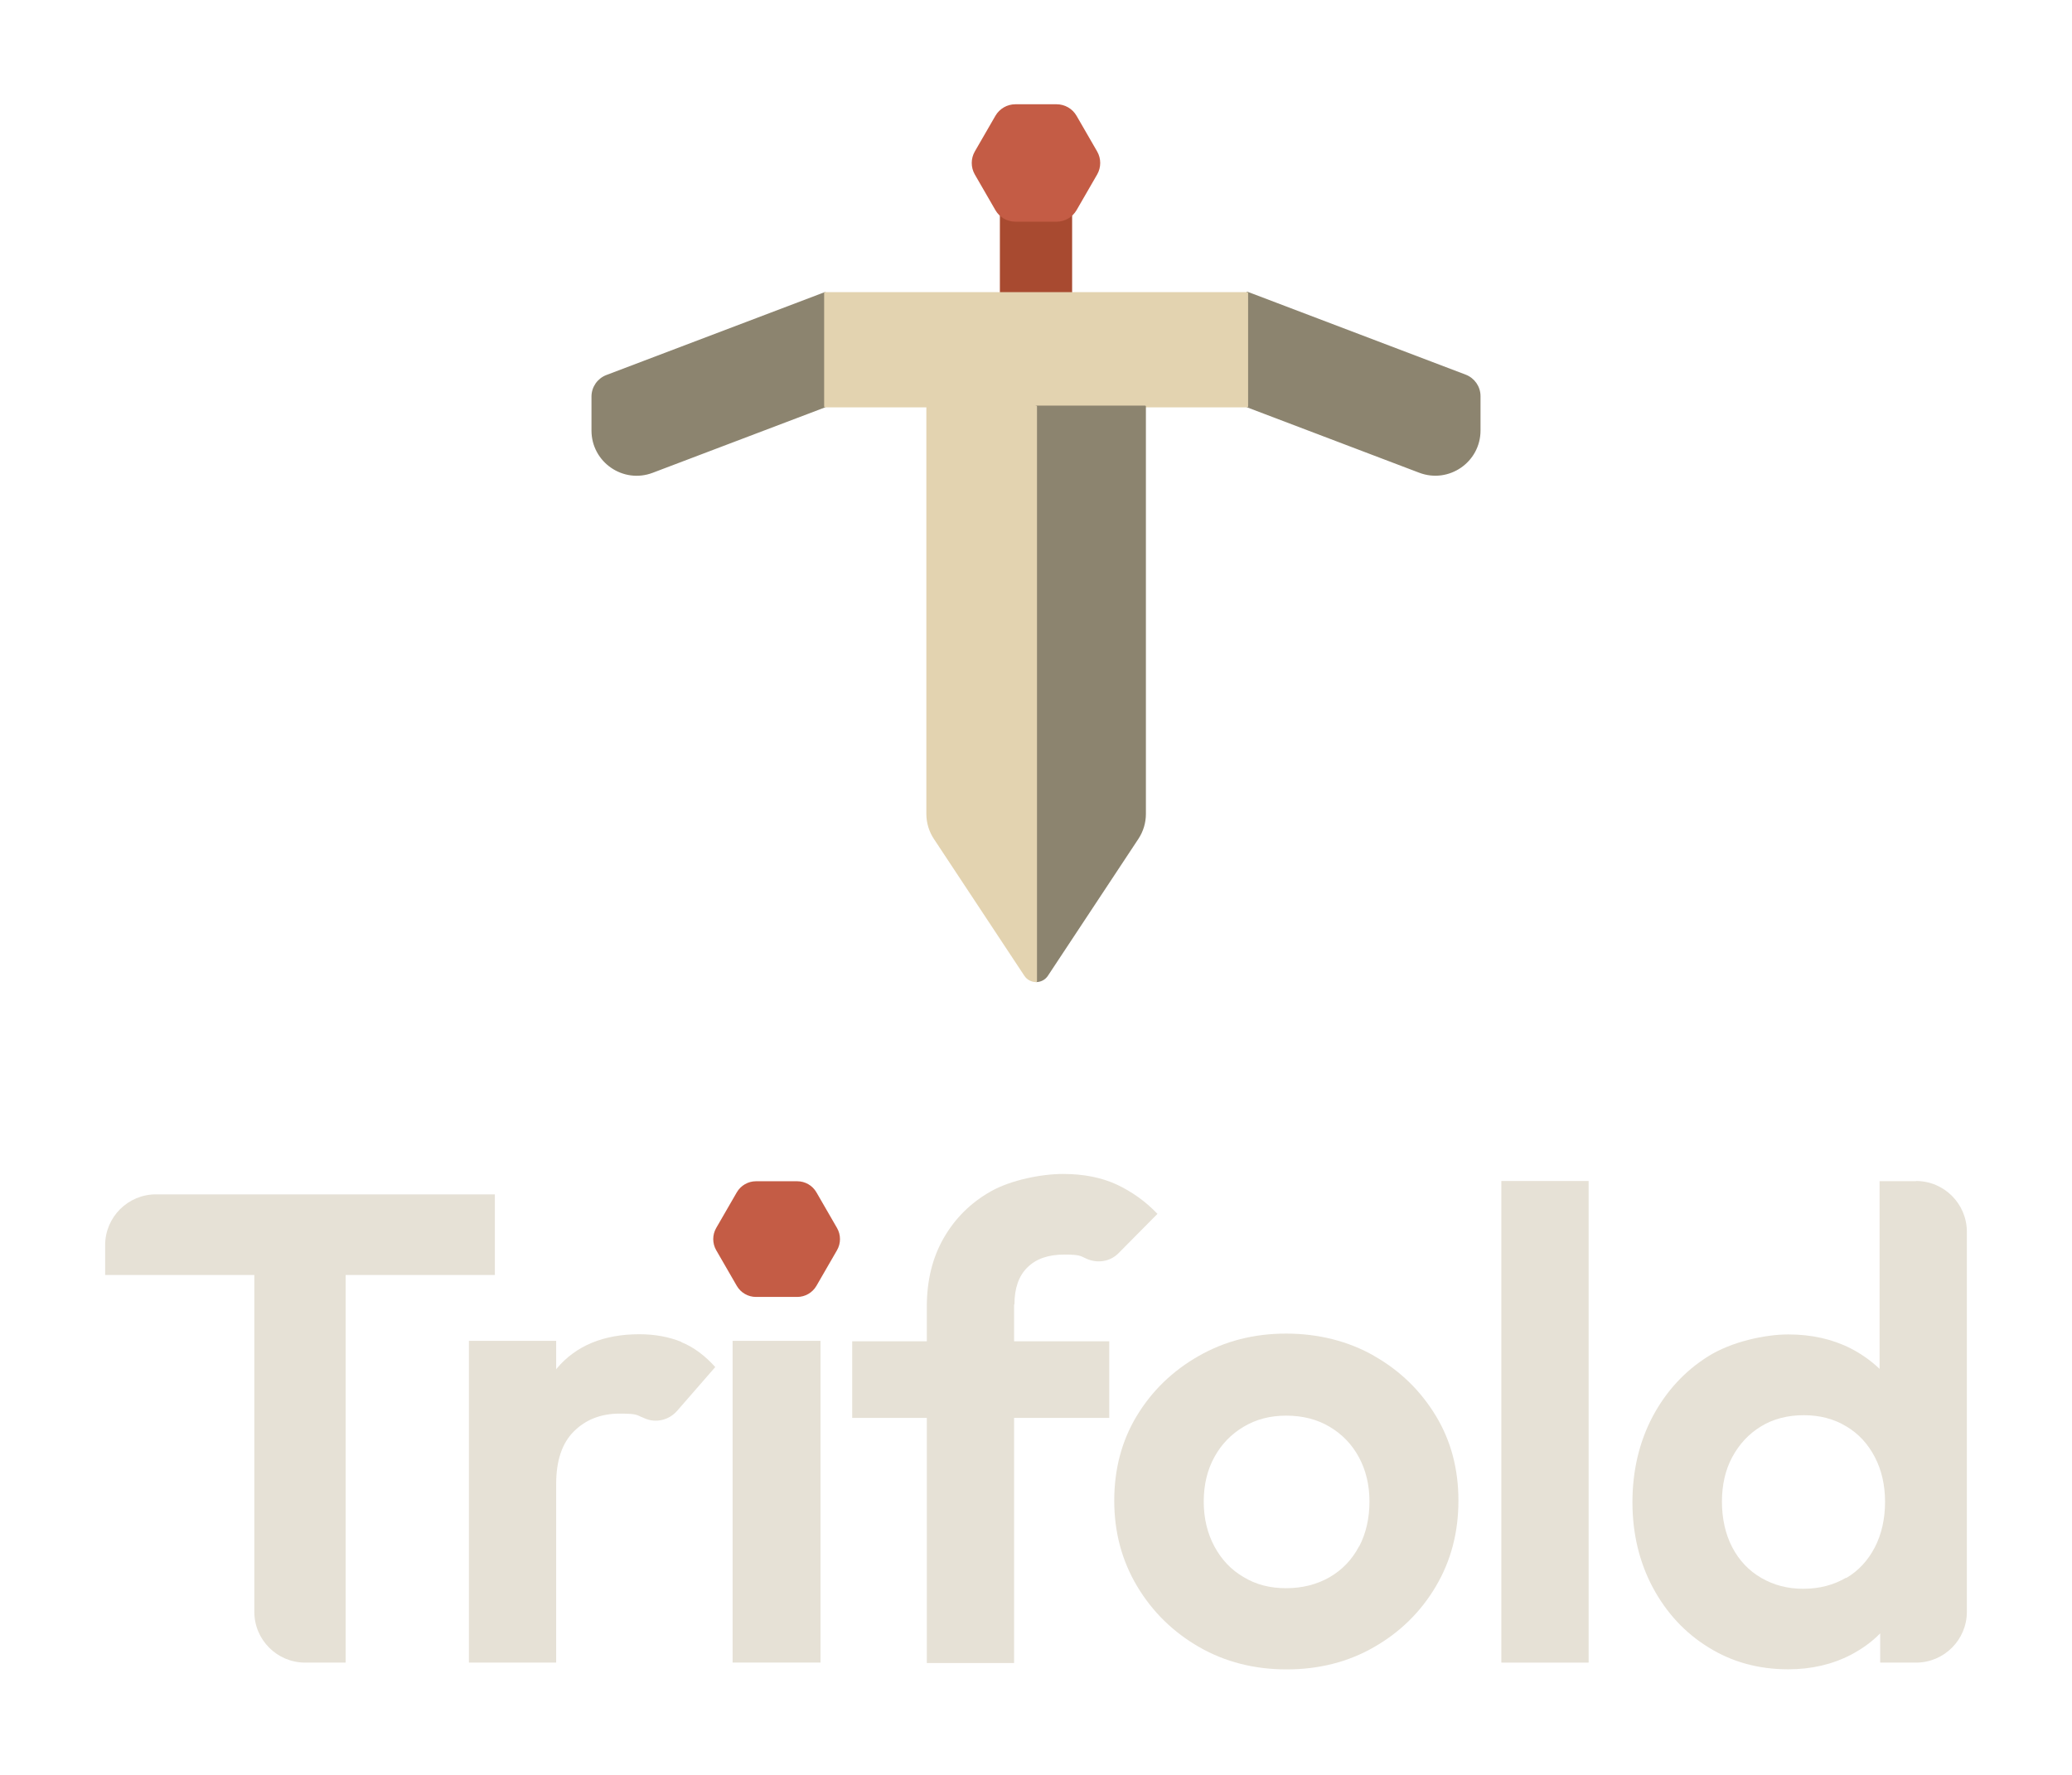
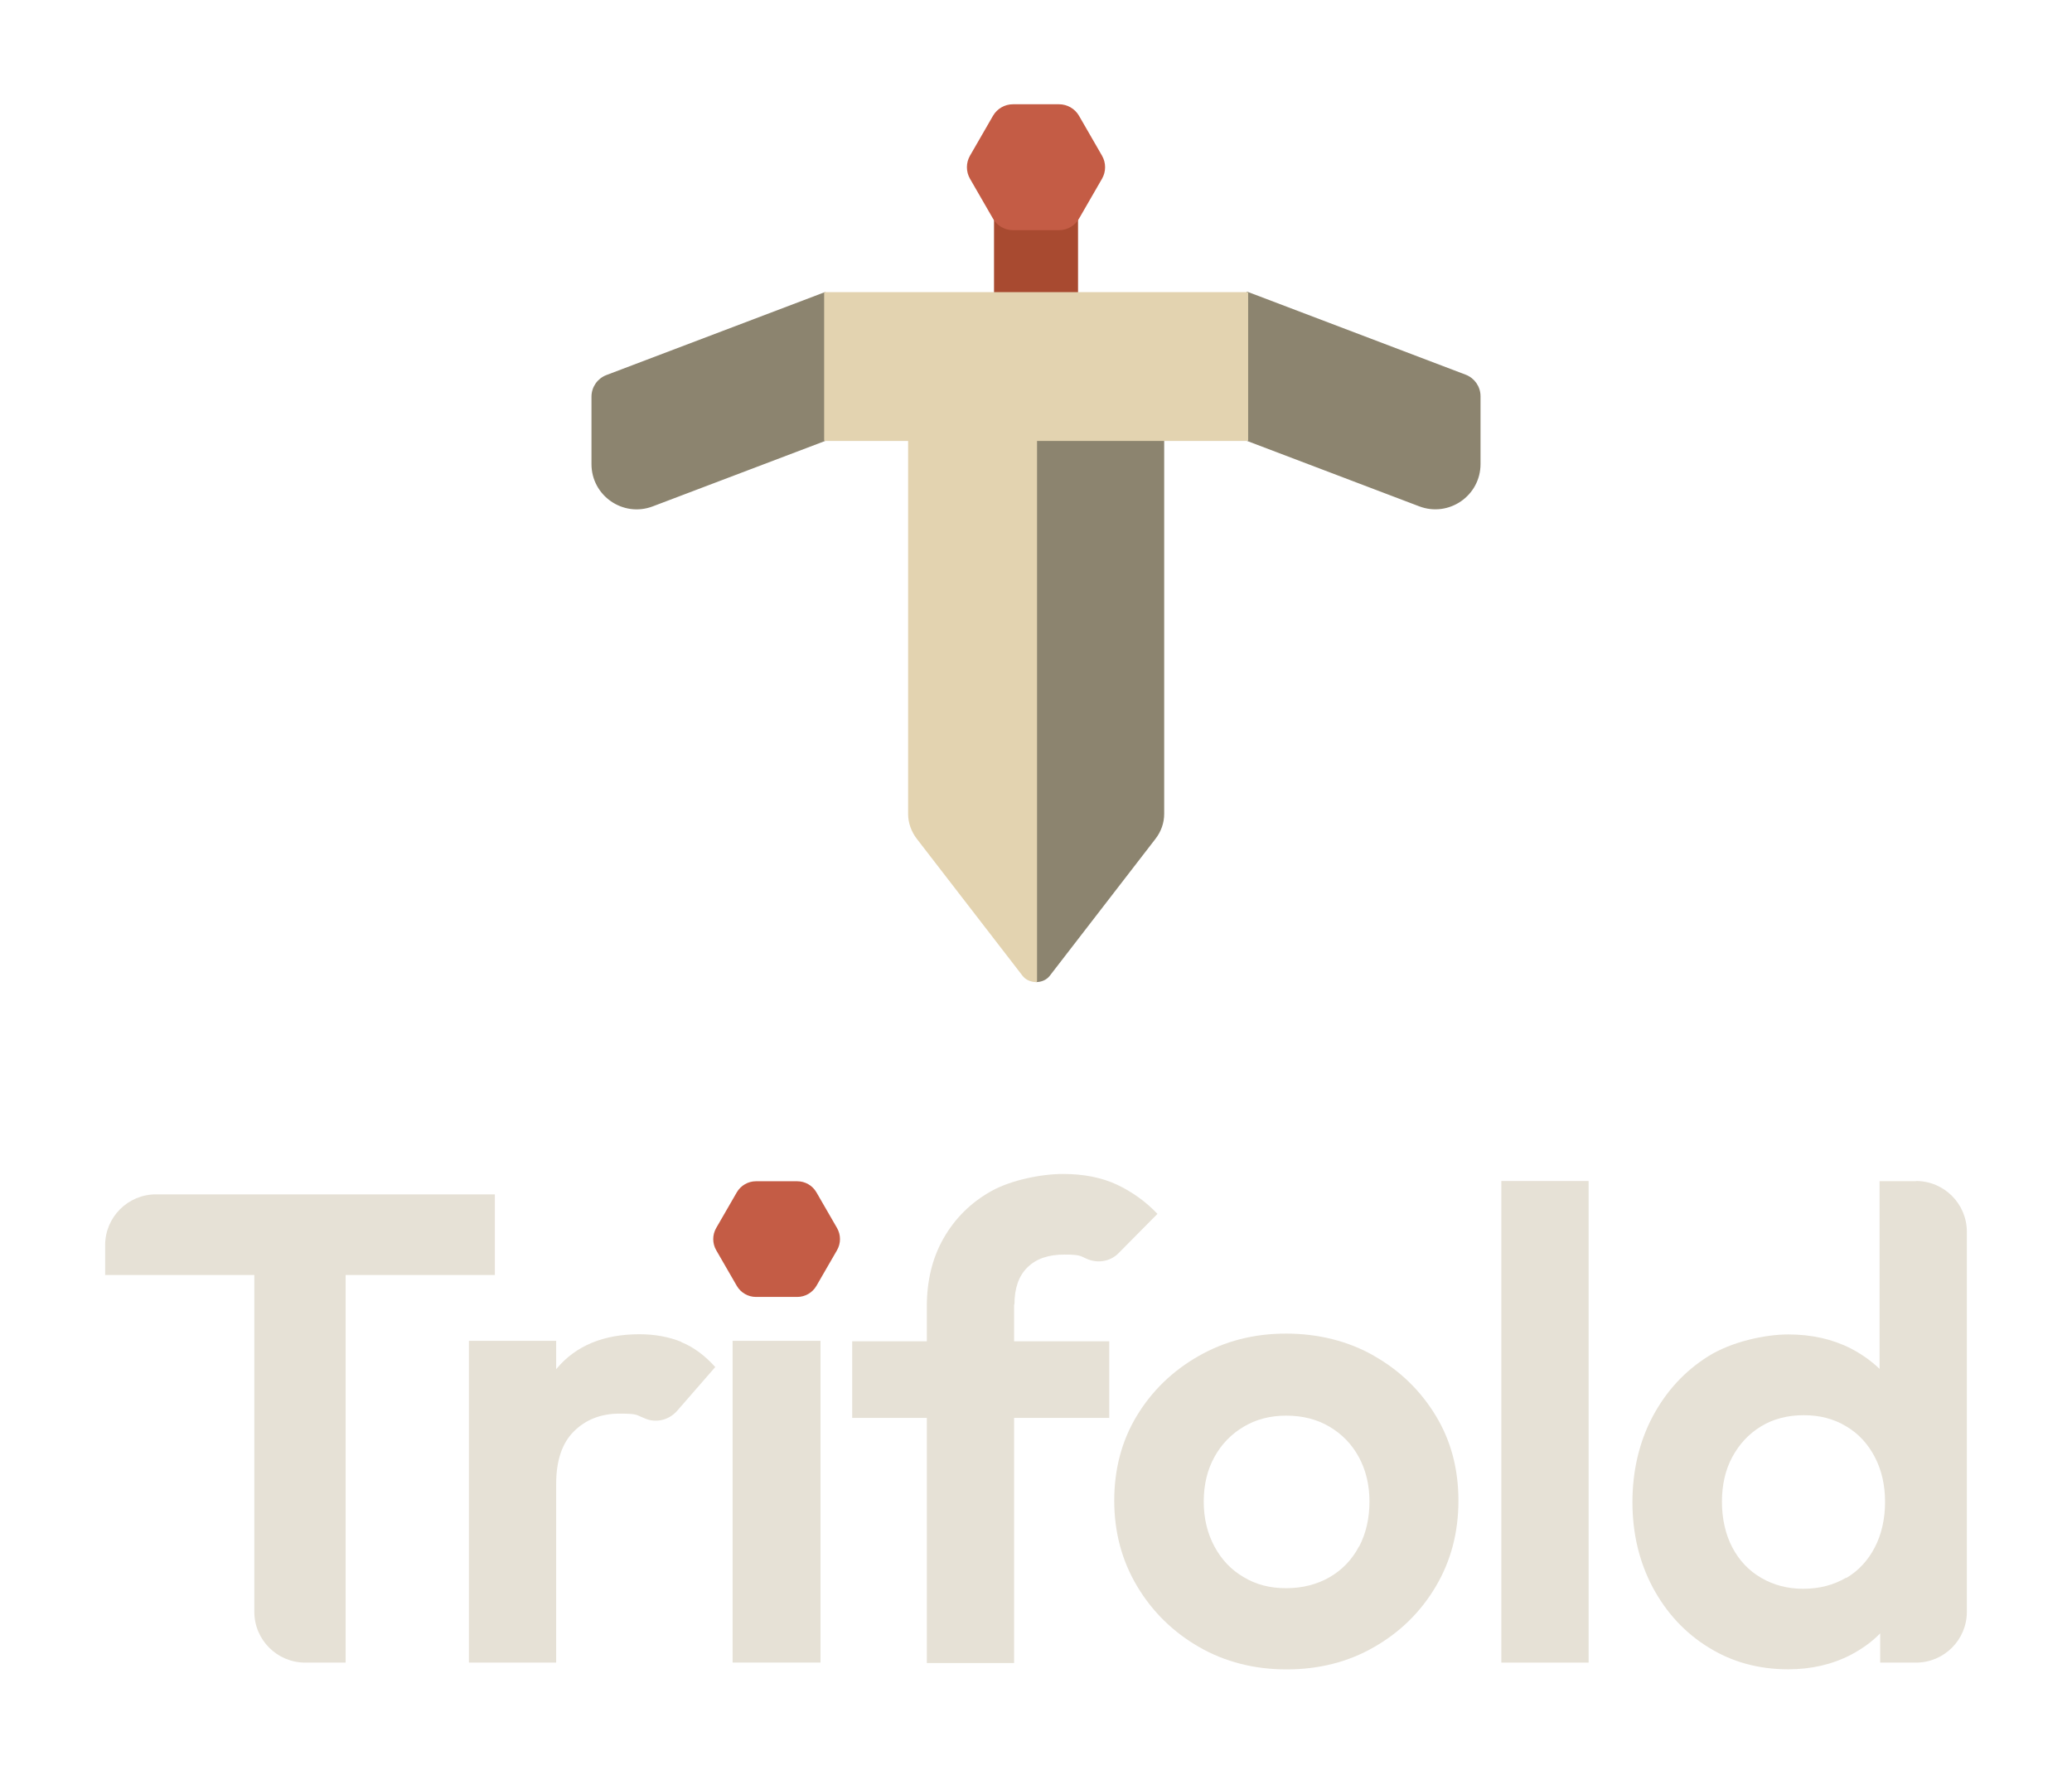
<svg xmlns="http://www.w3.org/2000/svg" width="420.44" height="360.14" viewBox="0 0 420.44 360.14">
  <g transform="translate(-146.014 2.926)">
-     <path d="M 313.42,79.57 l -35.02,13.29 c -5.89,2.24 -12.19,-2.12 -12.19,-8.41 l 0,-6.89 c 0,-1.87 1.16,-3.54 2.9,-4.21 l 44.31,-16.82 l 0,23.03 Z" fill="#8C846F" stroke="#8C846F" stroke-width="0.35" stroke-linejoin="round" />
-     <path d="M 399.1,79.57 l 34.96,13.28 c 5.89,2.24 12.2,-2.11 12.2,-8.41 l 0,-6.96 c 0,-1.87 -1.15,-3.54 -2.9,-4.21 l -44.26,-16.82 l 0,23.11 Z" fill="#8C846F" stroke="#8C846F" stroke-width="0.35" stroke-linejoin="round" />
-     <path d="M 349.08,27.22 L 363.39,27.22 L 363.39,56.54 L 349.08,56.54 Z" fill="#A84A30" stroke="#A84A30" stroke-width="0.35" stroke-linejoin="round" />
-     <path d="M 360.41,18.41 l -8.36,0 c -1.61,0 -3.09,0.86 -3.9,2.25 l -4.18,7.24 c -0.8,1.39 -0.8,3.11 0,4.5 l 4.18,7.24 c 0.8,1.39 2.29,2.25 3.9,2.25 l 8.36,0 c 1.61,0 3.09,-0.86 3.9,-2.25 l 4.18,-7.24 c 0.8,-1.39 0.8,-3.11 0,-4.5 l -4.18,-7.24 c -0.8,-1.39 -2.29,-2.25 -3.9,-2.25 Z" fill="#C45C45" stroke="#C45C45" stroke-width="0.35" stroke-linejoin="round" />
-     <path d="M 313.42,56.54 L 399.1,56.54 L 399.1,79.57 L 313.42,79.57 Z" fill="#E3D3B0" stroke="#E3D3B0" stroke-width="0.35" stroke-linejoin="round" />
-     <path d="M 356.26,79.57 l 0,116.64 c 0.86,0 1.72,-0.4 2.25,-1.21 l 18.36,-27.78 c 0.97,-1.47 1.49,-3.2 1.49,-4.96 l 0,-82.69 l -22.1,0 Z" fill="#8C846F" stroke="#8C846F" stroke-width="0.35" stroke-linejoin="round" />
-     <path d="M 356.26,79.57 l 0,116.64 c -0.86,0 -1.72,-0.4 -2.25,-1.21 l -18.36,-27.78 c -0.97,-1.47 -1.49,-3.2 -1.49,-4.96 l 0,-82.69 l 22.1,0 Z" fill="#E3D3B0" stroke="#E3D3B0" stroke-width="0.35" stroke-linejoin="round" />
+     <path d="M 313.42,86.39 l -35.02,13.29 c -5.89,2.24 -12.19,-2.12 -12.19,-8.41 l 0,-13.7 c 0,-1.87 1.16,-3.54 2.9,-4.21 l 44.31,-16.82 l 0,29.85 Z" fill="#8C846F" stroke="#8C846F" stroke-width="0.35" stroke-linejoin="round" />
+     <path d="M 399.1,86.39 l 34.96,13.28 c 5.89,2.24 12.2,-2.11 12.2,-8.41 l 0,-13.77 c 0,-1.87 -1.15,-3.54 -2.9,-4.21 l -44.26,-16.82 l 0,29.92 Z" fill="#8C846F" stroke="#8C846F" stroke-width="0.35" stroke-linejoin="round" />
+     <path d="M 347.89,27.22 L 364.59,27.22 L 364.59,56.54 L 347.89,56.54 Z" fill="#A84A30" stroke="#A84A30" stroke-width="0.35" stroke-linejoin="round" />
+     <path d="M 360.91,18.41 l -9.35,0 c -1.61,0 -3.09,0.86 -3.9,2.25 l -4.67,8.1 c -0.8,1.39 -0.8,3.11 0,4.5 l 4.67,8.1 c 0.8,1.39 2.29,2.25 3.9,2.25 l 9.35,0 c 1.61,0 3.09,-0.86 3.9,-2.25 l 4.67,-8.1 c 0.8,-1.39 0.8,-3.11 0,-4.5 l -4.67,-8.1 c -0.8,-1.39 -2.29,-2.25 -3.9,-2.25 Z" fill="#C45C45" stroke="#C45C45" stroke-width="0.35" stroke-linejoin="round" />
+     <path d="M 356.26,86.39 l 0,109.82 c 1,0 2.01,-0.4 2.63,-1.21 l 21.44,-27.78 c 1.14,-1.47 1.74,-3.2 1.74,-4.96 l 0,-75.87 l -25.81,0 Z" fill="#8C846F" stroke="#8C846F" stroke-width="0.35" stroke-linejoin="round" />
+     <path d="M 399.1,56.54 l -85.68,0 l 0,29.85 l 17.04,0 l 0,75.87 c 0,1.76 0.61,3.49 1.74,4.96 l 21.44,27.78 c 0.62,0.81 1.63,1.21 2.63,1.21 l 0,-109.82 l 42.84,0 l 0,-29.85 Z" fill="#E3D3B0" stroke="#E3D3B0" stroke-width="0.35" stroke-linejoin="round" />
  </g>
  <g transform="translate(-459.784 180.532)">
    <path d="M 621.55,59.2 l -8.36,0 c -1.61,0 -3.09,0.86 -3.9,2.25 l -4.18,7.24 c -0.8,1.39 -0.8,3.11 0,4.5 l 4.18,7.24 c 0.8,1.39 2.29,2.25 3.9,2.25 l 8.36,0 c 1.61,0 3.09,-0.86 3.9,-2.25 l 4.18,-7.24 c 0.8,-1.39 0.8,-3.11 0,-4.5 l -4.18,-7.24 c -0.8,-1.39 -2.29,-2.25 -3.9,-2.25 Z" fill="#C45C45" />
    <path d="M 608.44,91.59 L 626.28,91.59 L 626.28,156.88 L 608.44,156.88 Z" fill="#E6E1D6" />
    <path d="M 764.43,59.15 L 782.14,59.15 L 782.14,156.89 L 764.43,156.89 Z" fill="#E6E1D6" />
    <path d="M 560.2,78.22 l 0,-16.36 l -68.77,0 c -5.69,0 -10.31,4.62 -10.31,10.31 l 0,6.05 l 30.27,0 l 0,68.36 l 0,0 c 0,5.69 4.62,10.31 10.31,10.31 l 8.22,0 l 0,-78.67 l 30.27,0 Z" fill="#E6E1D6" />
    <path d="M 598.04,91.8 c -2.54,-1.02 -5.36,-1.55 -8.51,-1.55 c -7.28,0 -12.89,2.33 -16.77,6.95 c -0.04,0.04 -0.08,0.12 -0.12,0.16 l 0,-5.77 l -17.71,0 l 0,65.29 l 17.71,0 l 0,-36.08 l 0,0 l 0,-0.2 c 0,-4.75 1.23,-8.3 3.6,-10.64 c 2.37,-2.37 5.48,-3.6 9.25,-3.6 s 3.4,0.29 4.79,0.82 c 0.12,0.04 0.25,0.12 0.37,0.16 c 2.25,0.98 4.87,0.33 6.5,-1.51 l 7.77,-8.92 c -2.09,-2.33 -4.38,-4.05 -6.91,-5.07 l 0,0 l 0.04,-0.04 Z" fill="#E6E1D6" />
    <path d="M 665.63,84.19 c 0,-3.23 0.86,-5.77 2.62,-7.49 c 1.76,-1.76 4.25,-2.62 7.49,-2.62 s 3.27,0.29 4.46,0.82 l 0,0 c 2.21,1.02 4.83,0.65 6.55,-1.1 l 7.9,-7.98 c -2.41,-2.54 -5.2,-4.5 -8.22,-5.93 c -3.07,-1.43 -6.71,-2.17 -10.96,-2.17 s -10.47,1.19 -14.61,3.52 c -4.13,2.33 -7.32,5.52 -9.61,9.53 c -2.29,4.01 -3.4,8.63 -3.4,13.87 l 0,7.04 l -15.14,0 l 0,15.55 l 15.14,0 l 0,49.75 l 17.71,0 l 0,-49.75 l 19.31,0 l 0,-15.55 l -19.31,0 l 0,-7.45 l 0.08,-0.04 Z" fill="#E6E1D6" />
    <path d="M 848.58,59.19 l -7.4,0 l 0,38.09 c -1.72,-1.64 -3.68,-3.03 -5.89,-4.17 c -3.72,-1.88 -7.94,-2.82 -12.64,-2.82 s -11.54,1.47 -16.28,4.46 c -4.75,2.99 -8.47,7.04 -11.21,12.15 c -2.74,5.15 -4.13,11.05 -4.13,17.43 s 1.39,12.15 4.13,17.31 c 2.74,5.11 6.5,9.2 11.29,12.15 c 4.79,2.99 10.19,4.46 16.2,4.46 l 0,0 c 4.66,0 8.92,-0.98 12.72,-2.95 c 2.25,-1.19 4.25,-2.62 5.93,-4.34 l 0,5.93 l 7.28,0 c 5.69,0 10.31,-4.62 10.31,-10.31 l 0,-77.12 c 0,-5.69 -4.62,-10.31 -10.31,-10.31 l 0,0 l 0,0.04 Z M 834.39,139.66 c -2.5,1.47 -5.4,2.25 -8.71,2.25 l 0,0 c -3.15,0 -5.97,-0.74 -8.51,-2.21 s -4.5,-3.56 -5.89,-6.22 c -1.39,-2.66 -2.09,-5.85 -2.09,-9.25 s 0.7,-6.46 2.09,-9.04 s 3.31,-4.7 5.81,-6.22 c 2.5,-1.55 5.48,-2.29 8.71,-2.29 s 6.1,0.74 8.59,2.25 c 2.5,1.47 4.42,3.56 5.81,6.22 s 2.09,5.69 2.09,9.12 s -0.7,6.59 -2.09,9.25 c -1.39,2.66 -3.31,4.75 -5.81,6.22 l 0,0 l 0,-0.08 Z" fill="#E6E1D6" />
    <path d="M 738.65,94.66 c -5.28,-3.03 -11.41,-4.54 -17.92,-4.54 s -12.4,1.51 -17.71,4.54 c -5.32,3.03 -9.49,7.08 -12.56,12.15 c -3.07,5.07 -4.58,10.84 -4.58,17.22 s 1.55,12.19 4.66,17.39 s 7.32,9.29 12.56,12.31 c 5.28,3.03 11.21,4.54 17.76,4.54 s 12.52,-1.51 17.76,-4.54 c 5.28,-3.03 9.45,-7.12 12.52,-12.31 c 3.07,-5.2 4.58,-10.96 4.58,-17.39 s -1.51,-12.15 -4.58,-17.22 c -3.07,-5.07 -7.24,-9.16 -12.52,-12.15 l 0.04,0 Z M 735.54,133.32 c -1.39,2.66 -3.4,4.75 -5.93,6.22 c -2.54,1.47 -5.52,2.25 -8.84,2.25 s -6.14,-0.74 -8.63,-2.25 c -2.54,-1.47 -4.5,-3.56 -5.93,-6.22 c -1.43,-2.66 -2.17,-5.69 -2.17,-9.12 s 0.74,-6.46 2.17,-9.04 c 1.43,-2.62 3.44,-4.66 5.93,-6.14 s 5.32,-2.25 8.63,-2.25 s 6.26,0.74 8.8,2.25 c 2.54,1.51 4.5,3.52 5.93,6.14 s 2.17,5.65 2.17,9.04 s -0.7,6.46 -2.09,9.12 l -0.04,0 Z" fill="#E6E1D6" />
  </g>
</svg>
